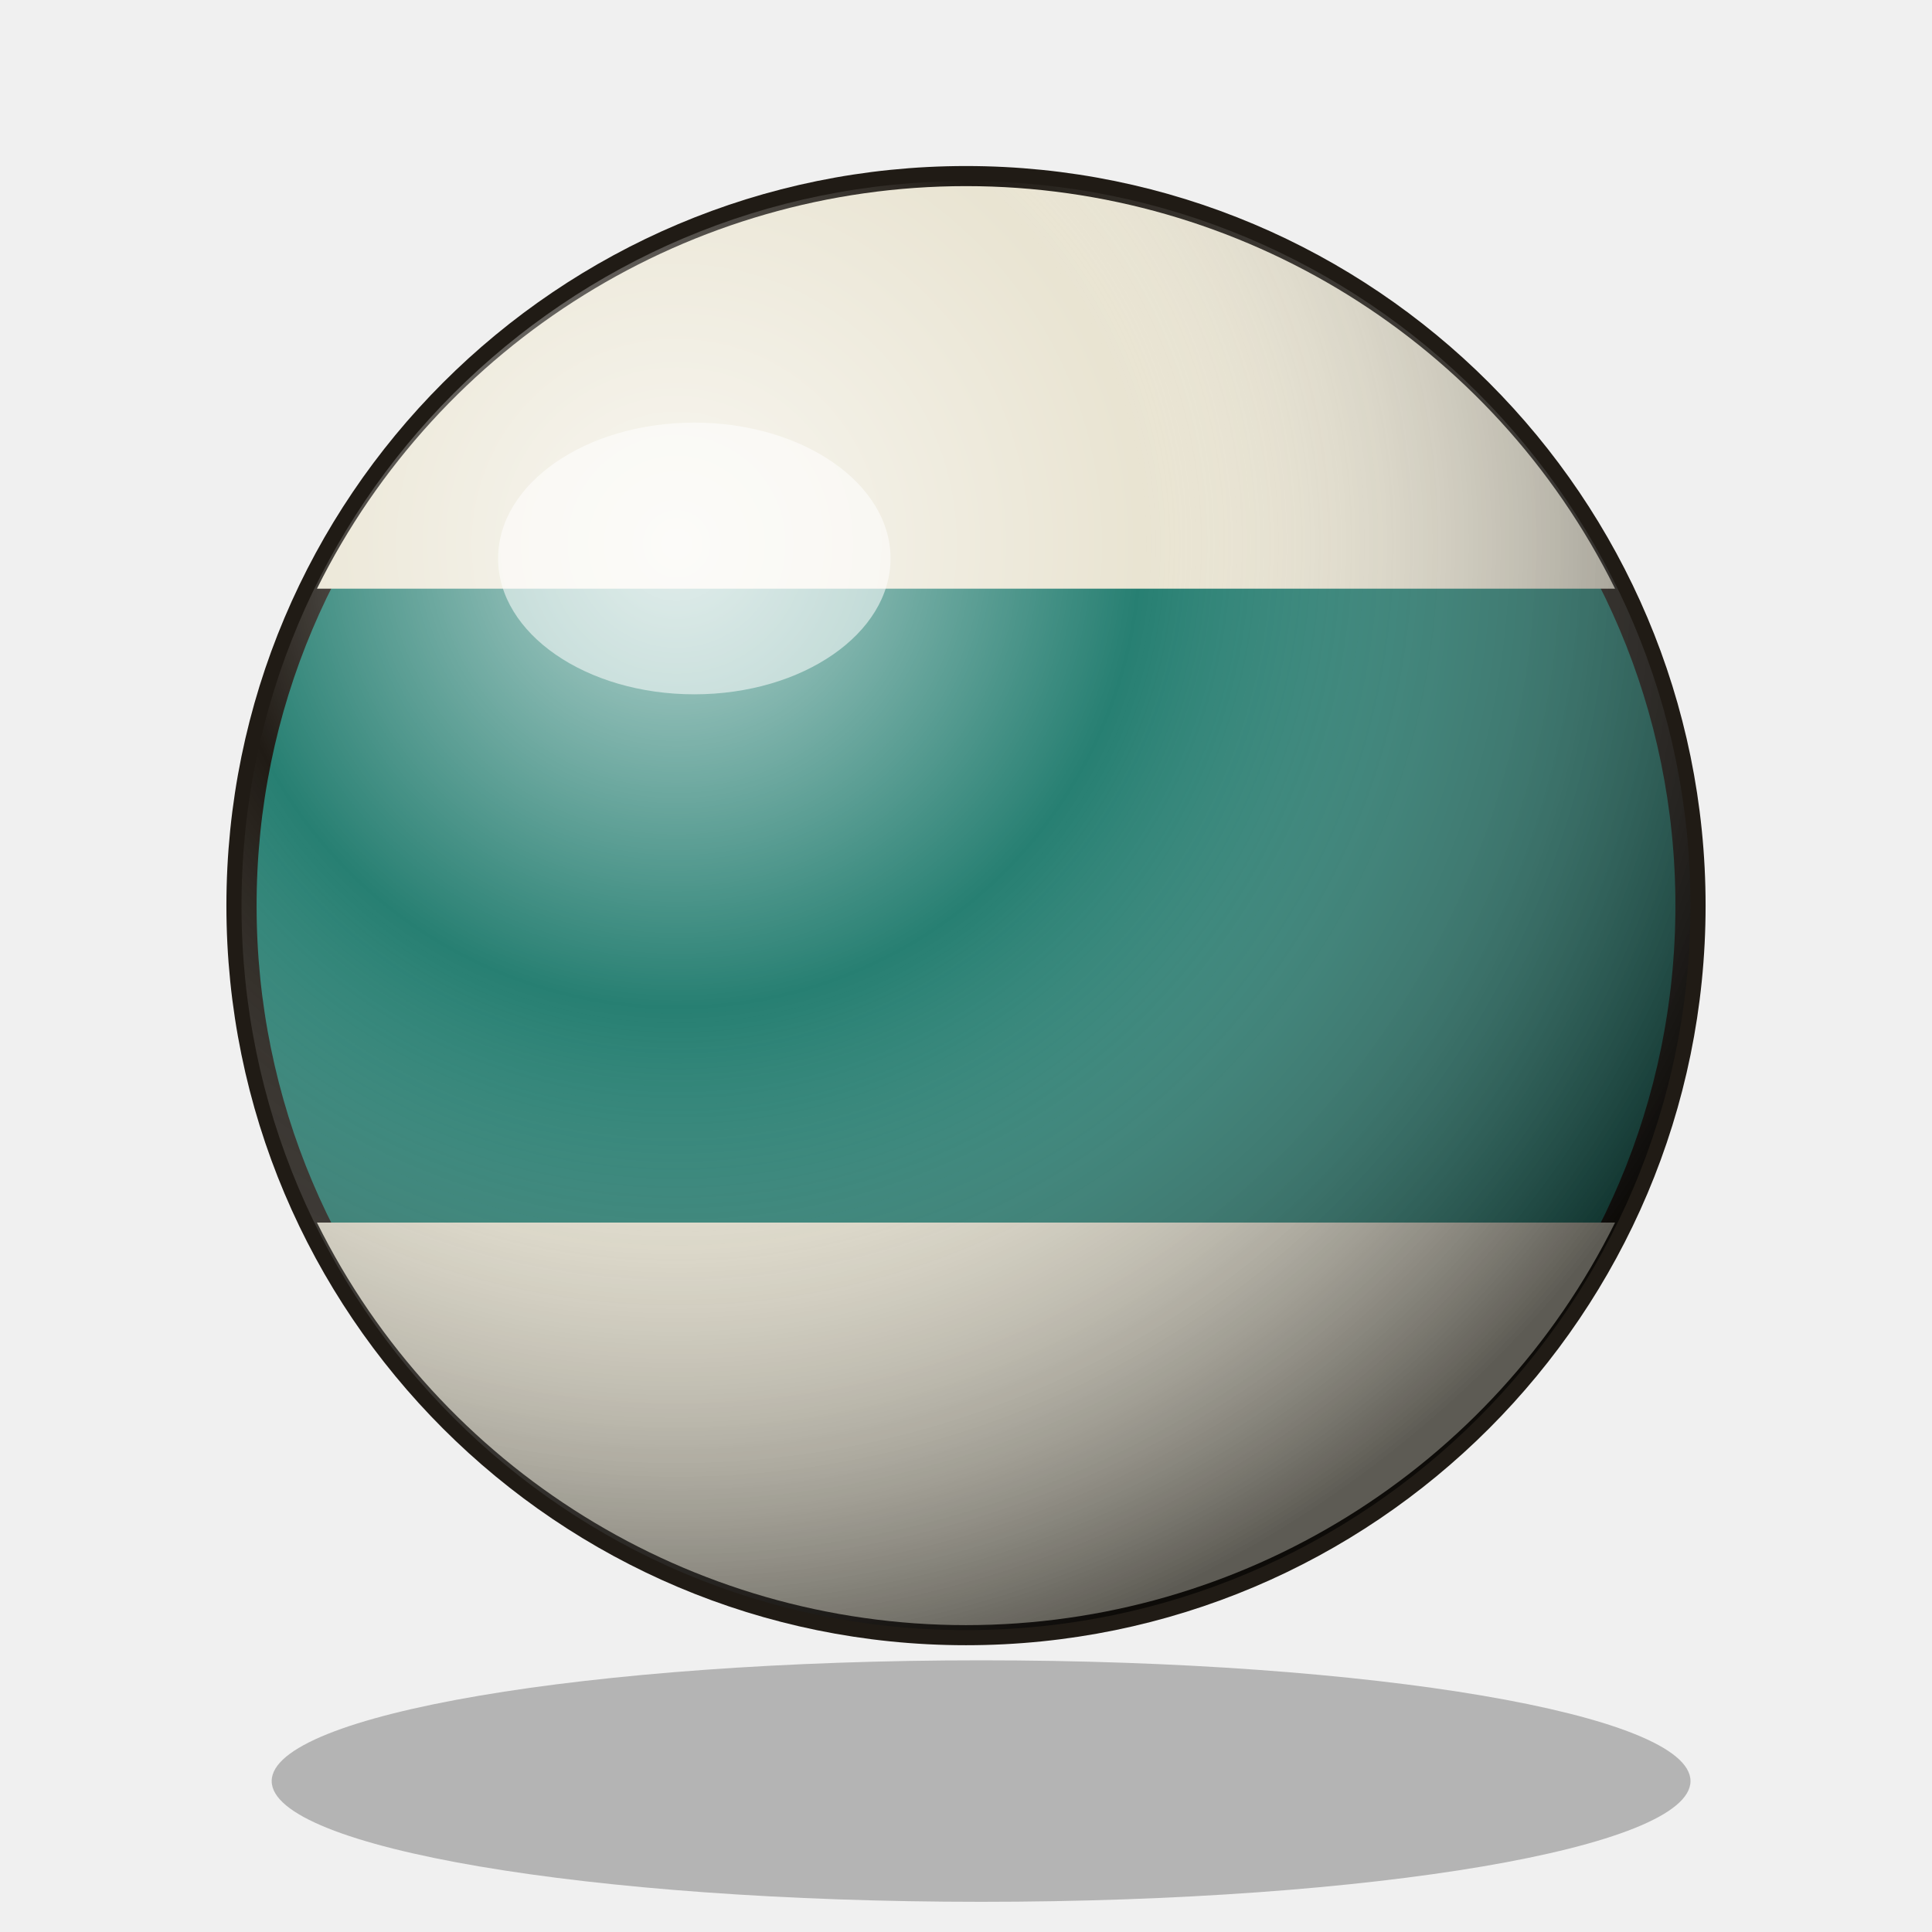
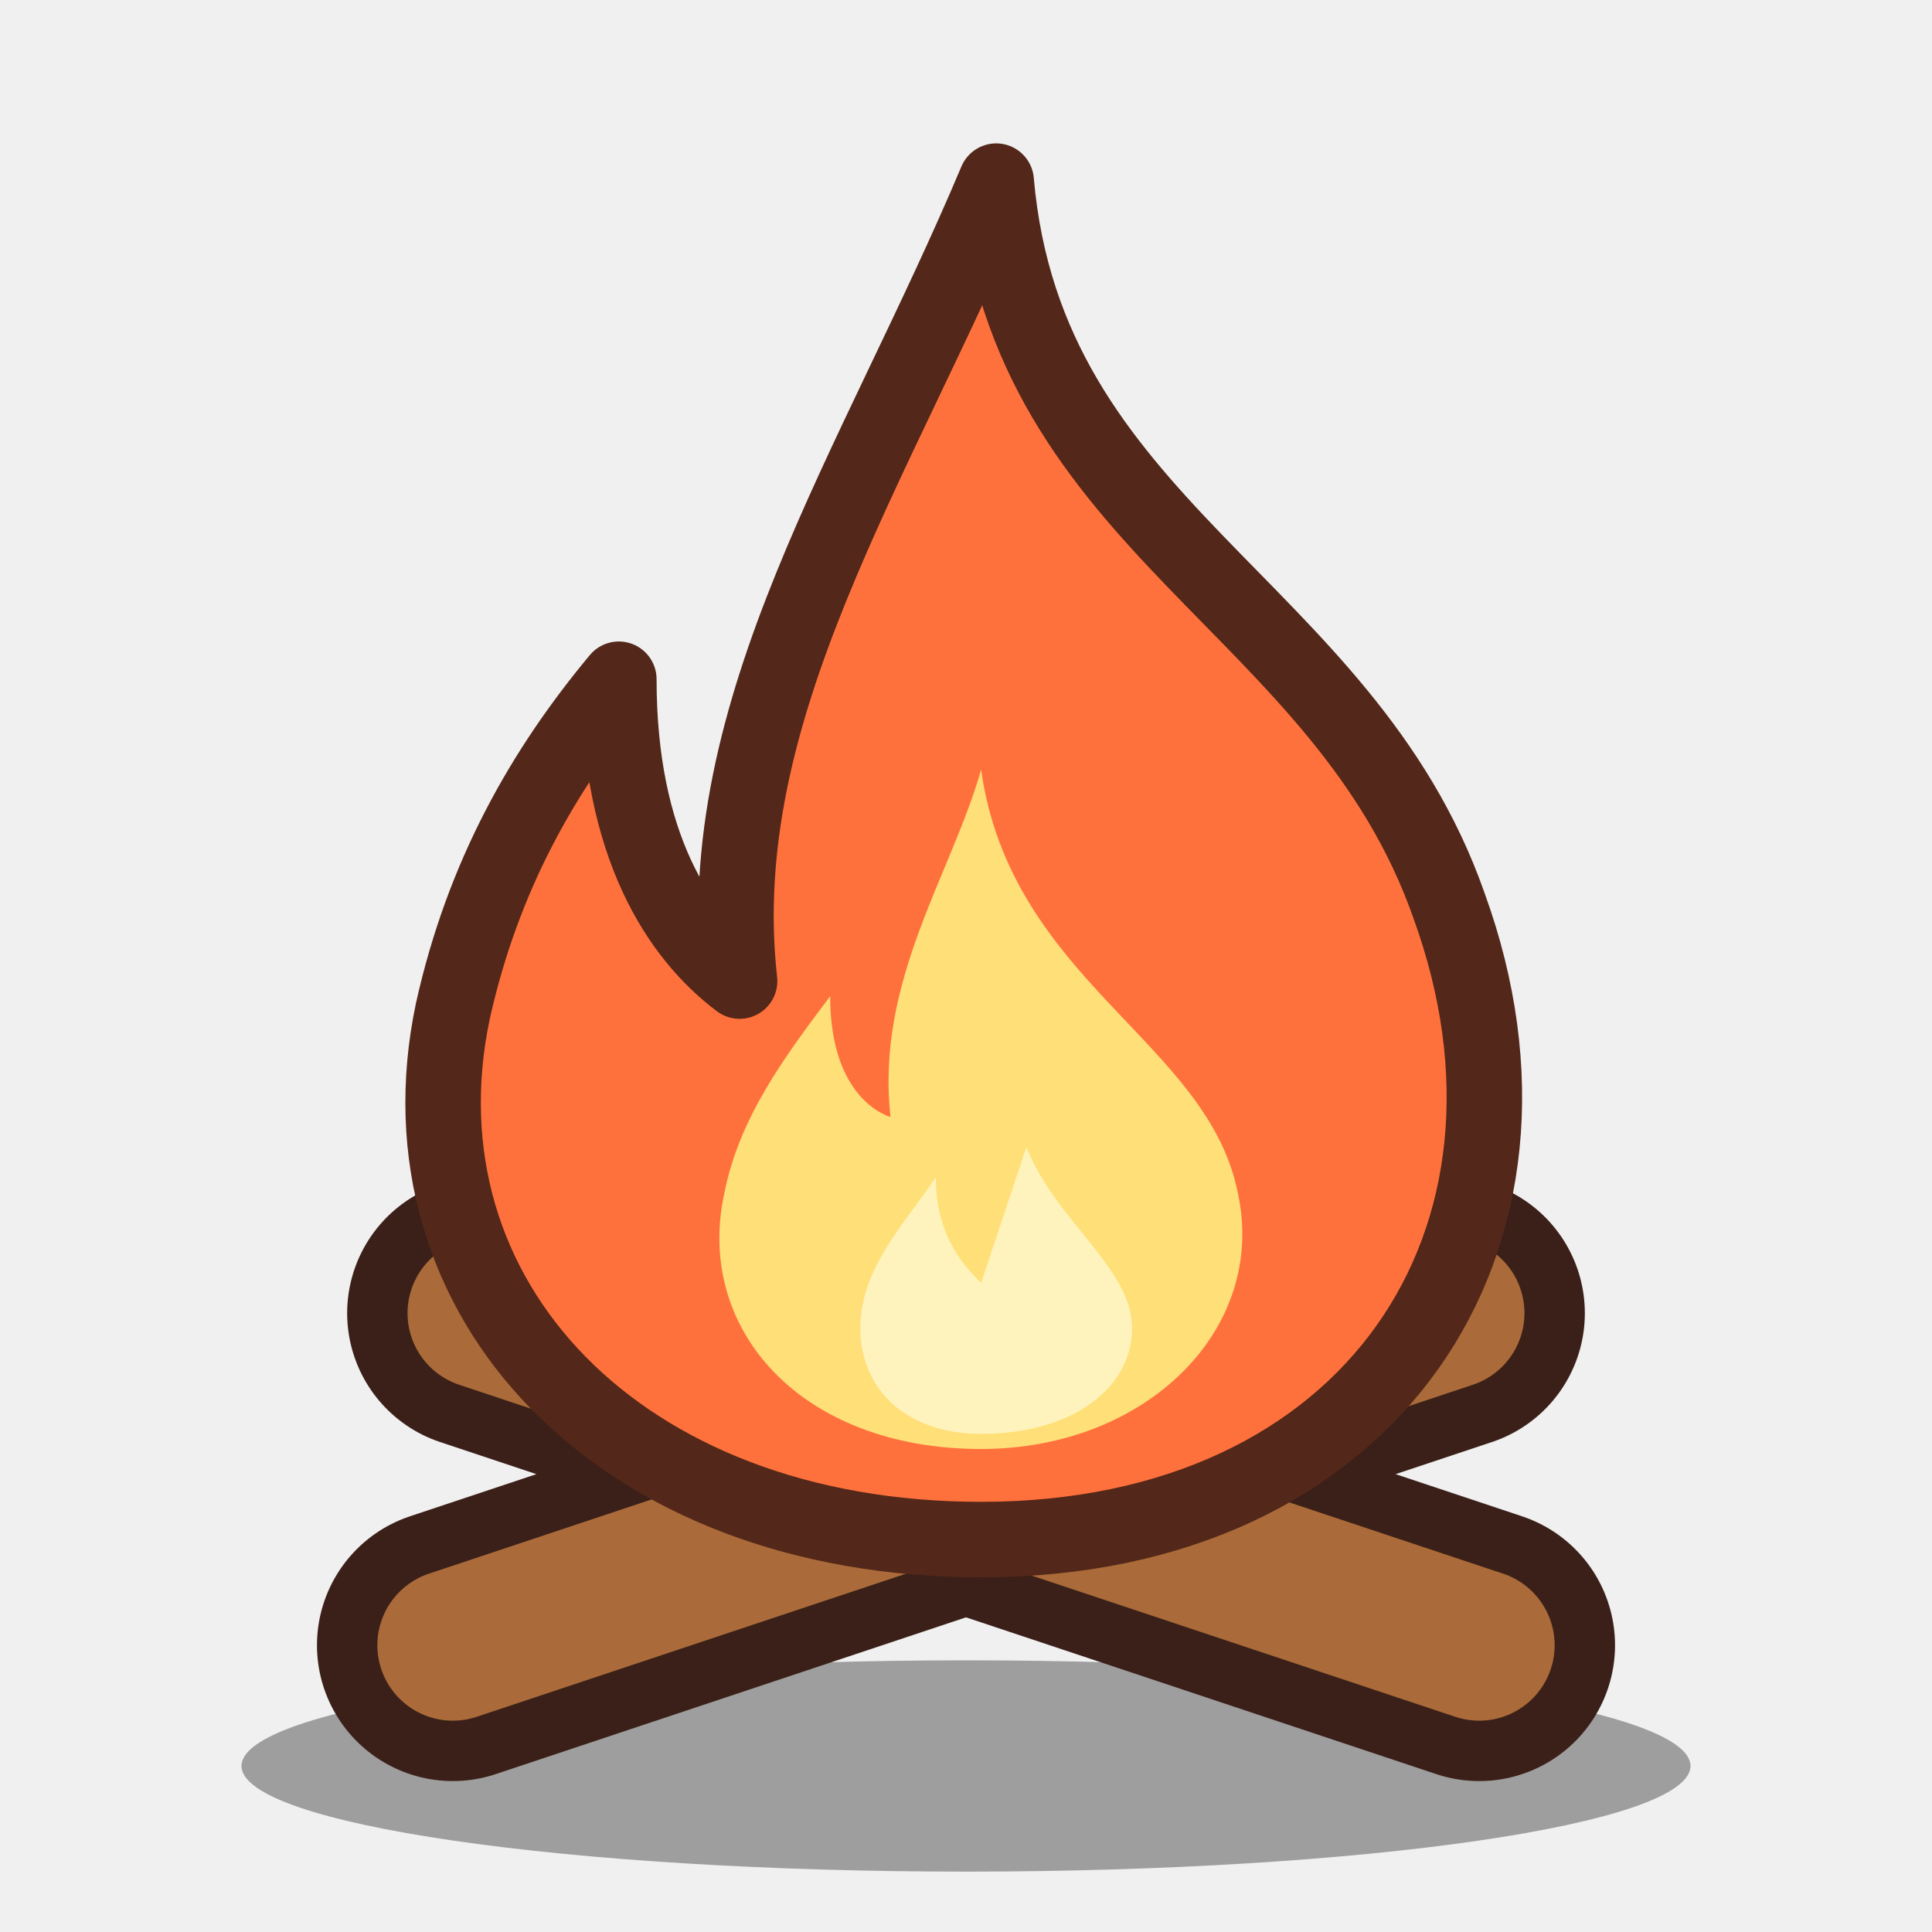
<svg xmlns="http://www.w3.org/2000/svg" width="128" height="128" viewBox="0 0 128 128">
  <defs>
    <linearGradient id="wood" x2="0" y2="1">
      <stop stop-color="#51341f" />
      <stop offset="1" stop-color="#201712" />
    </linearGradient>
    <radialGradient id="ball" cx=".3" cy=".25" r=".8">
      <stop stop-color="#ffffff" stop-opacity=".7" />
      <stop offset=".4" stop-color="#ffffff" stop-opacity="0" />
      <stop offset="1" stop-color="#000000" stop-opacity=".6" />
    </radialGradient>
    <linearGradient id="paper" x2=".6" y2="1">
      <stop stop-color="#f4e8c8" />
      <stop offset="1" stop-color="#cbbb96" />
    </linearGradient>
  </defs>
-   <ellipse cx="65" cy="118" rx="47" ry="8" fill="#000" opacity=".25" />
-   <circle cx="64" cy="60" r="48" fill="#277f72" stroke="#201b15" stroke-width="2" />
-   <path d="M21 39a48 48 0 0 1 86 0zM21 81a48 48 0 0 0 86 0z" fill="#e9e4d2" />
-   <circle cx="64" cy="60" r="48" fill="url(#ball)" />
-   <ellipse cx="46" cy="37" rx="13" ry="9" fill="#fff" opacity=".55" />
+   <ellipse cx="64" cy="117" rx="48" ry="7" fill="#000" opacity=".34" />
+   <path d="M30 109l66-22m-64 0l66 22" fill="none" stroke="#3a2018" stroke-width="18" stroke-linecap="round" />
+   <path d="M30 109l66-22m-64 0l66 22" fill="none" stroke="#aa6a39" stroke-width="10" stroke-linecap="round" />
+   <path d="M66 12c2 23 23 28 30 48 8 22-5 42-31 42-24 0-39-16-35-35 2-9 6-16 11-22 0 11 4 17 8 20-2-18 9-34 17-53z" fill="#ff713c" stroke="#532719" stroke-width="5" stroke-linejoin="round" />
+   <path d="M65 51c2 14 15 18 17 28 2 9-6 17-17 17-12 0-19-8-17-17 1-5 4-9 7-13 0 7 4 8 4 8-1-9 4-16 6-23z" fill="#ffdf77" />
+   <path d="M68 76c2 5 7 8 7 12s-4 7-10 7c-5 0-8-3-8-7 0-4 3-7 5-10 0 4 2 6 3 7z" fill="#fff3bd" />
</svg>
